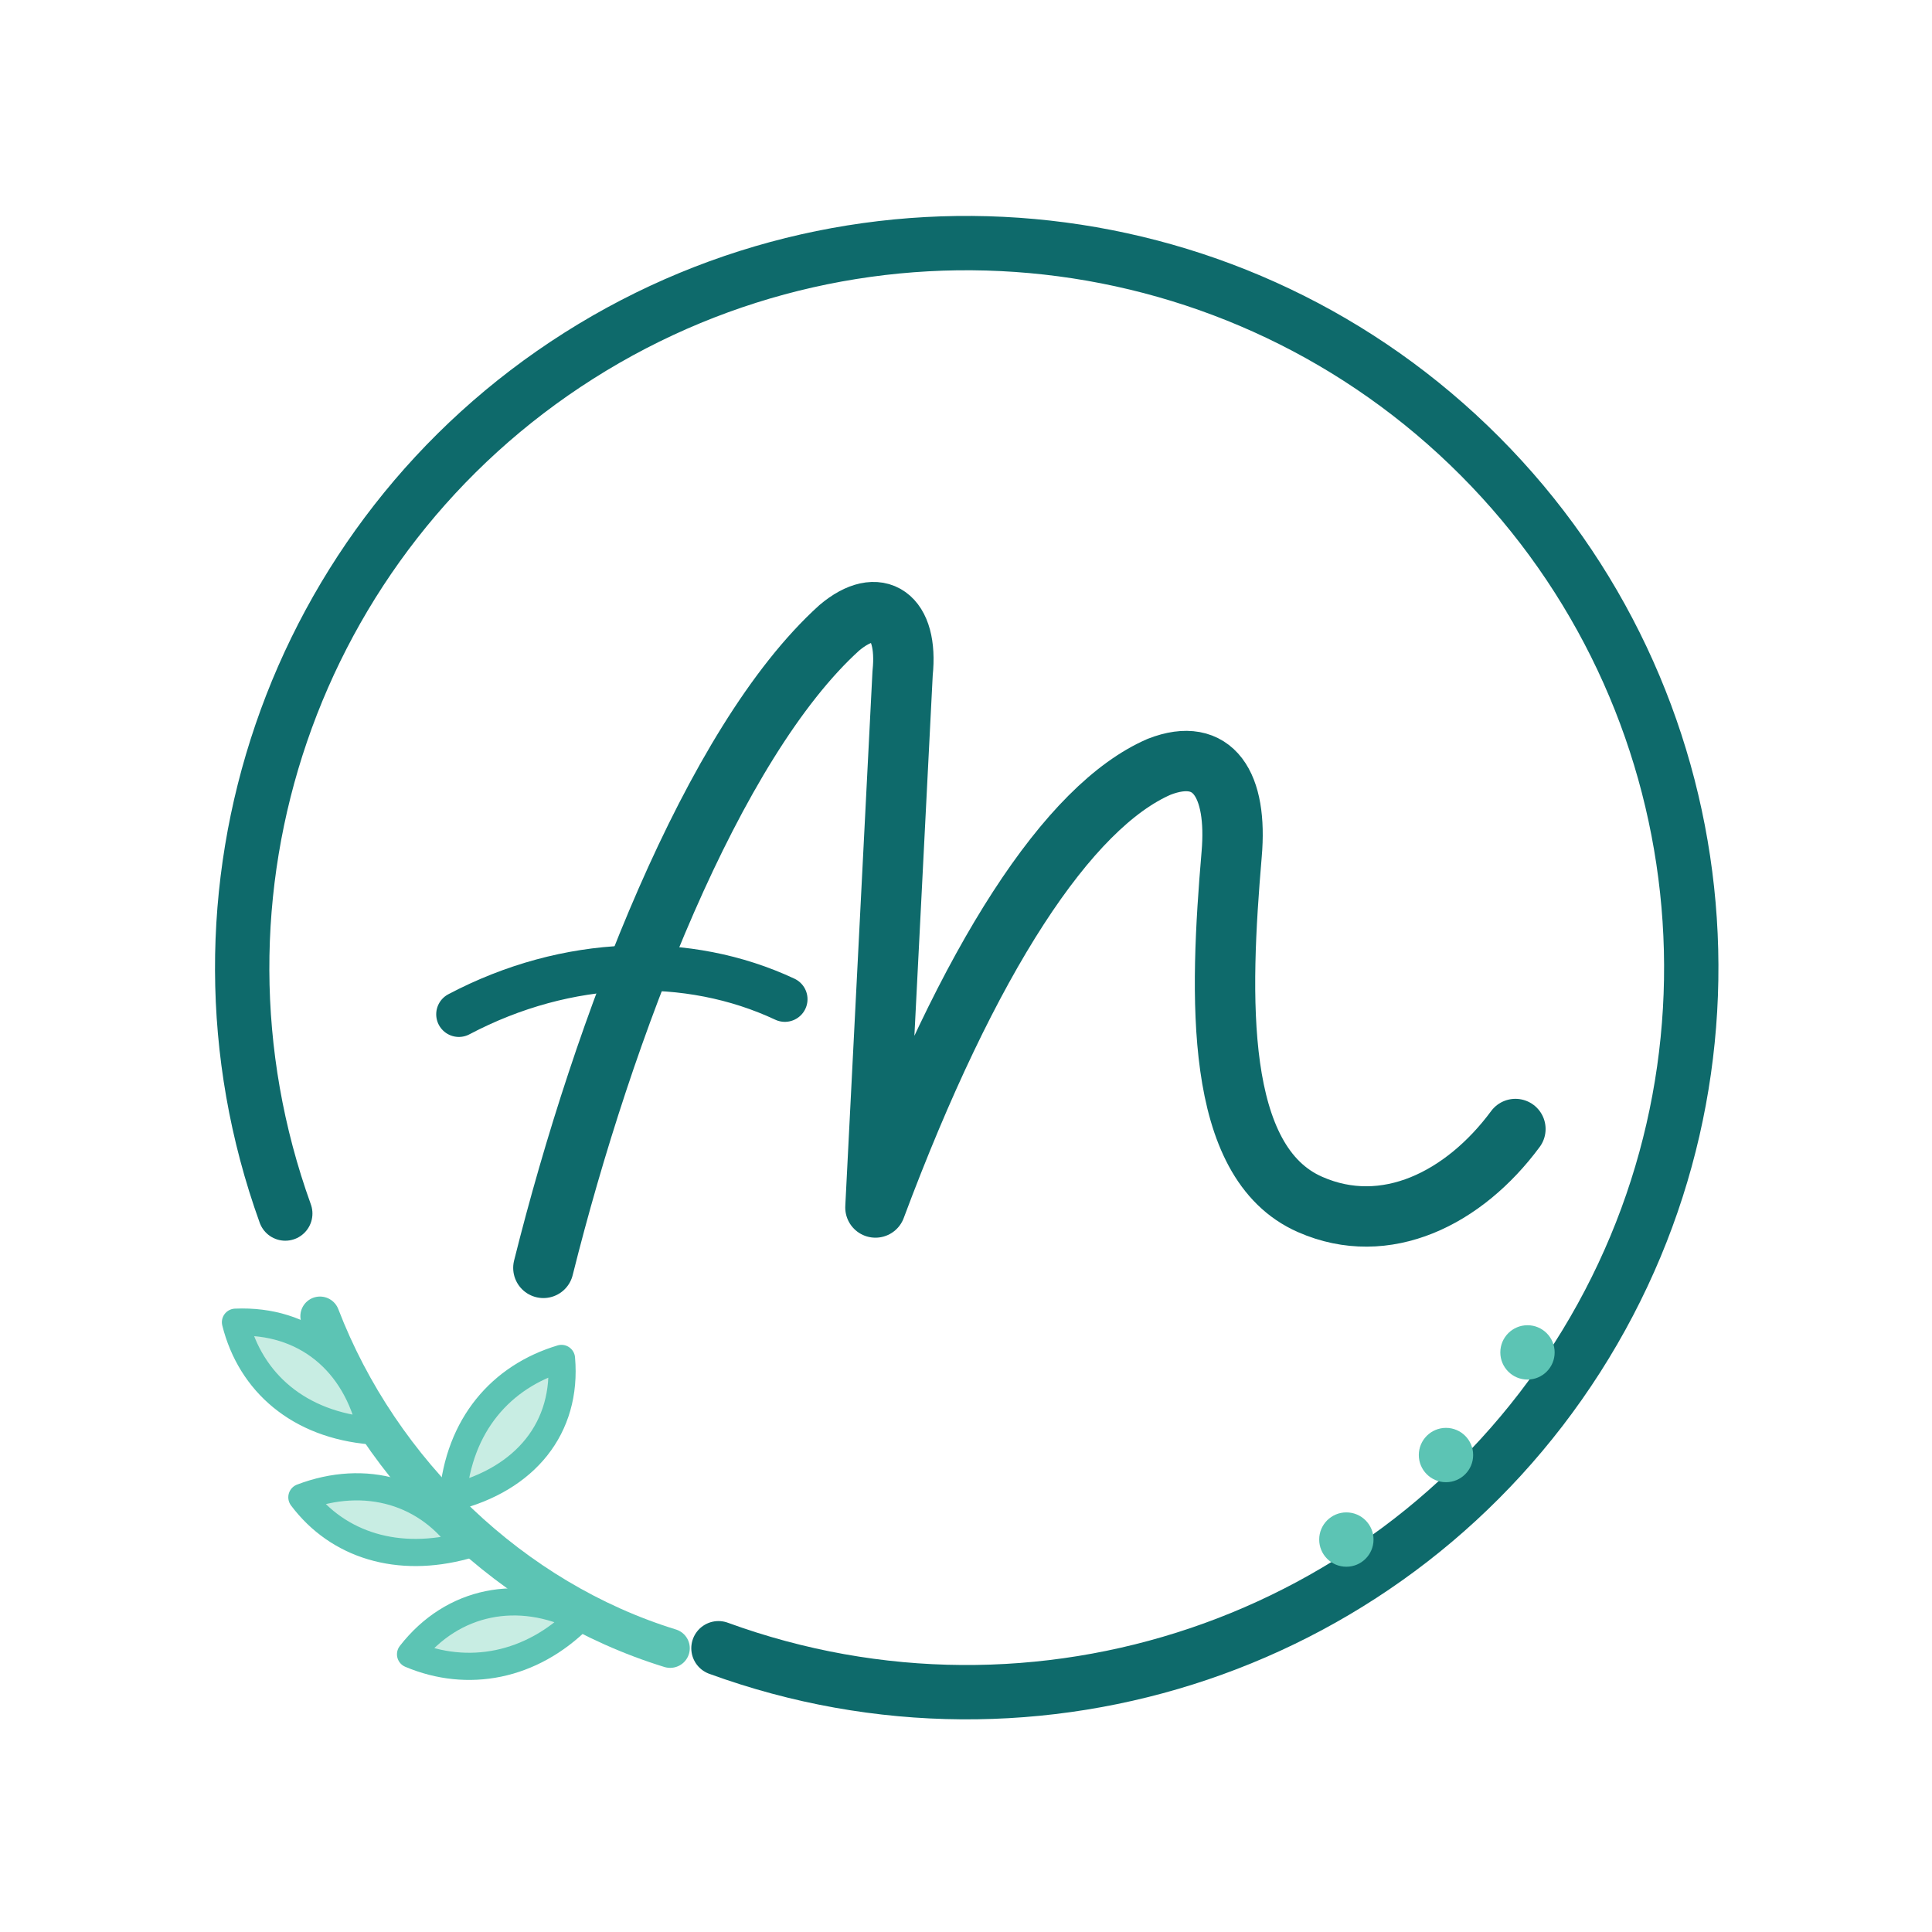
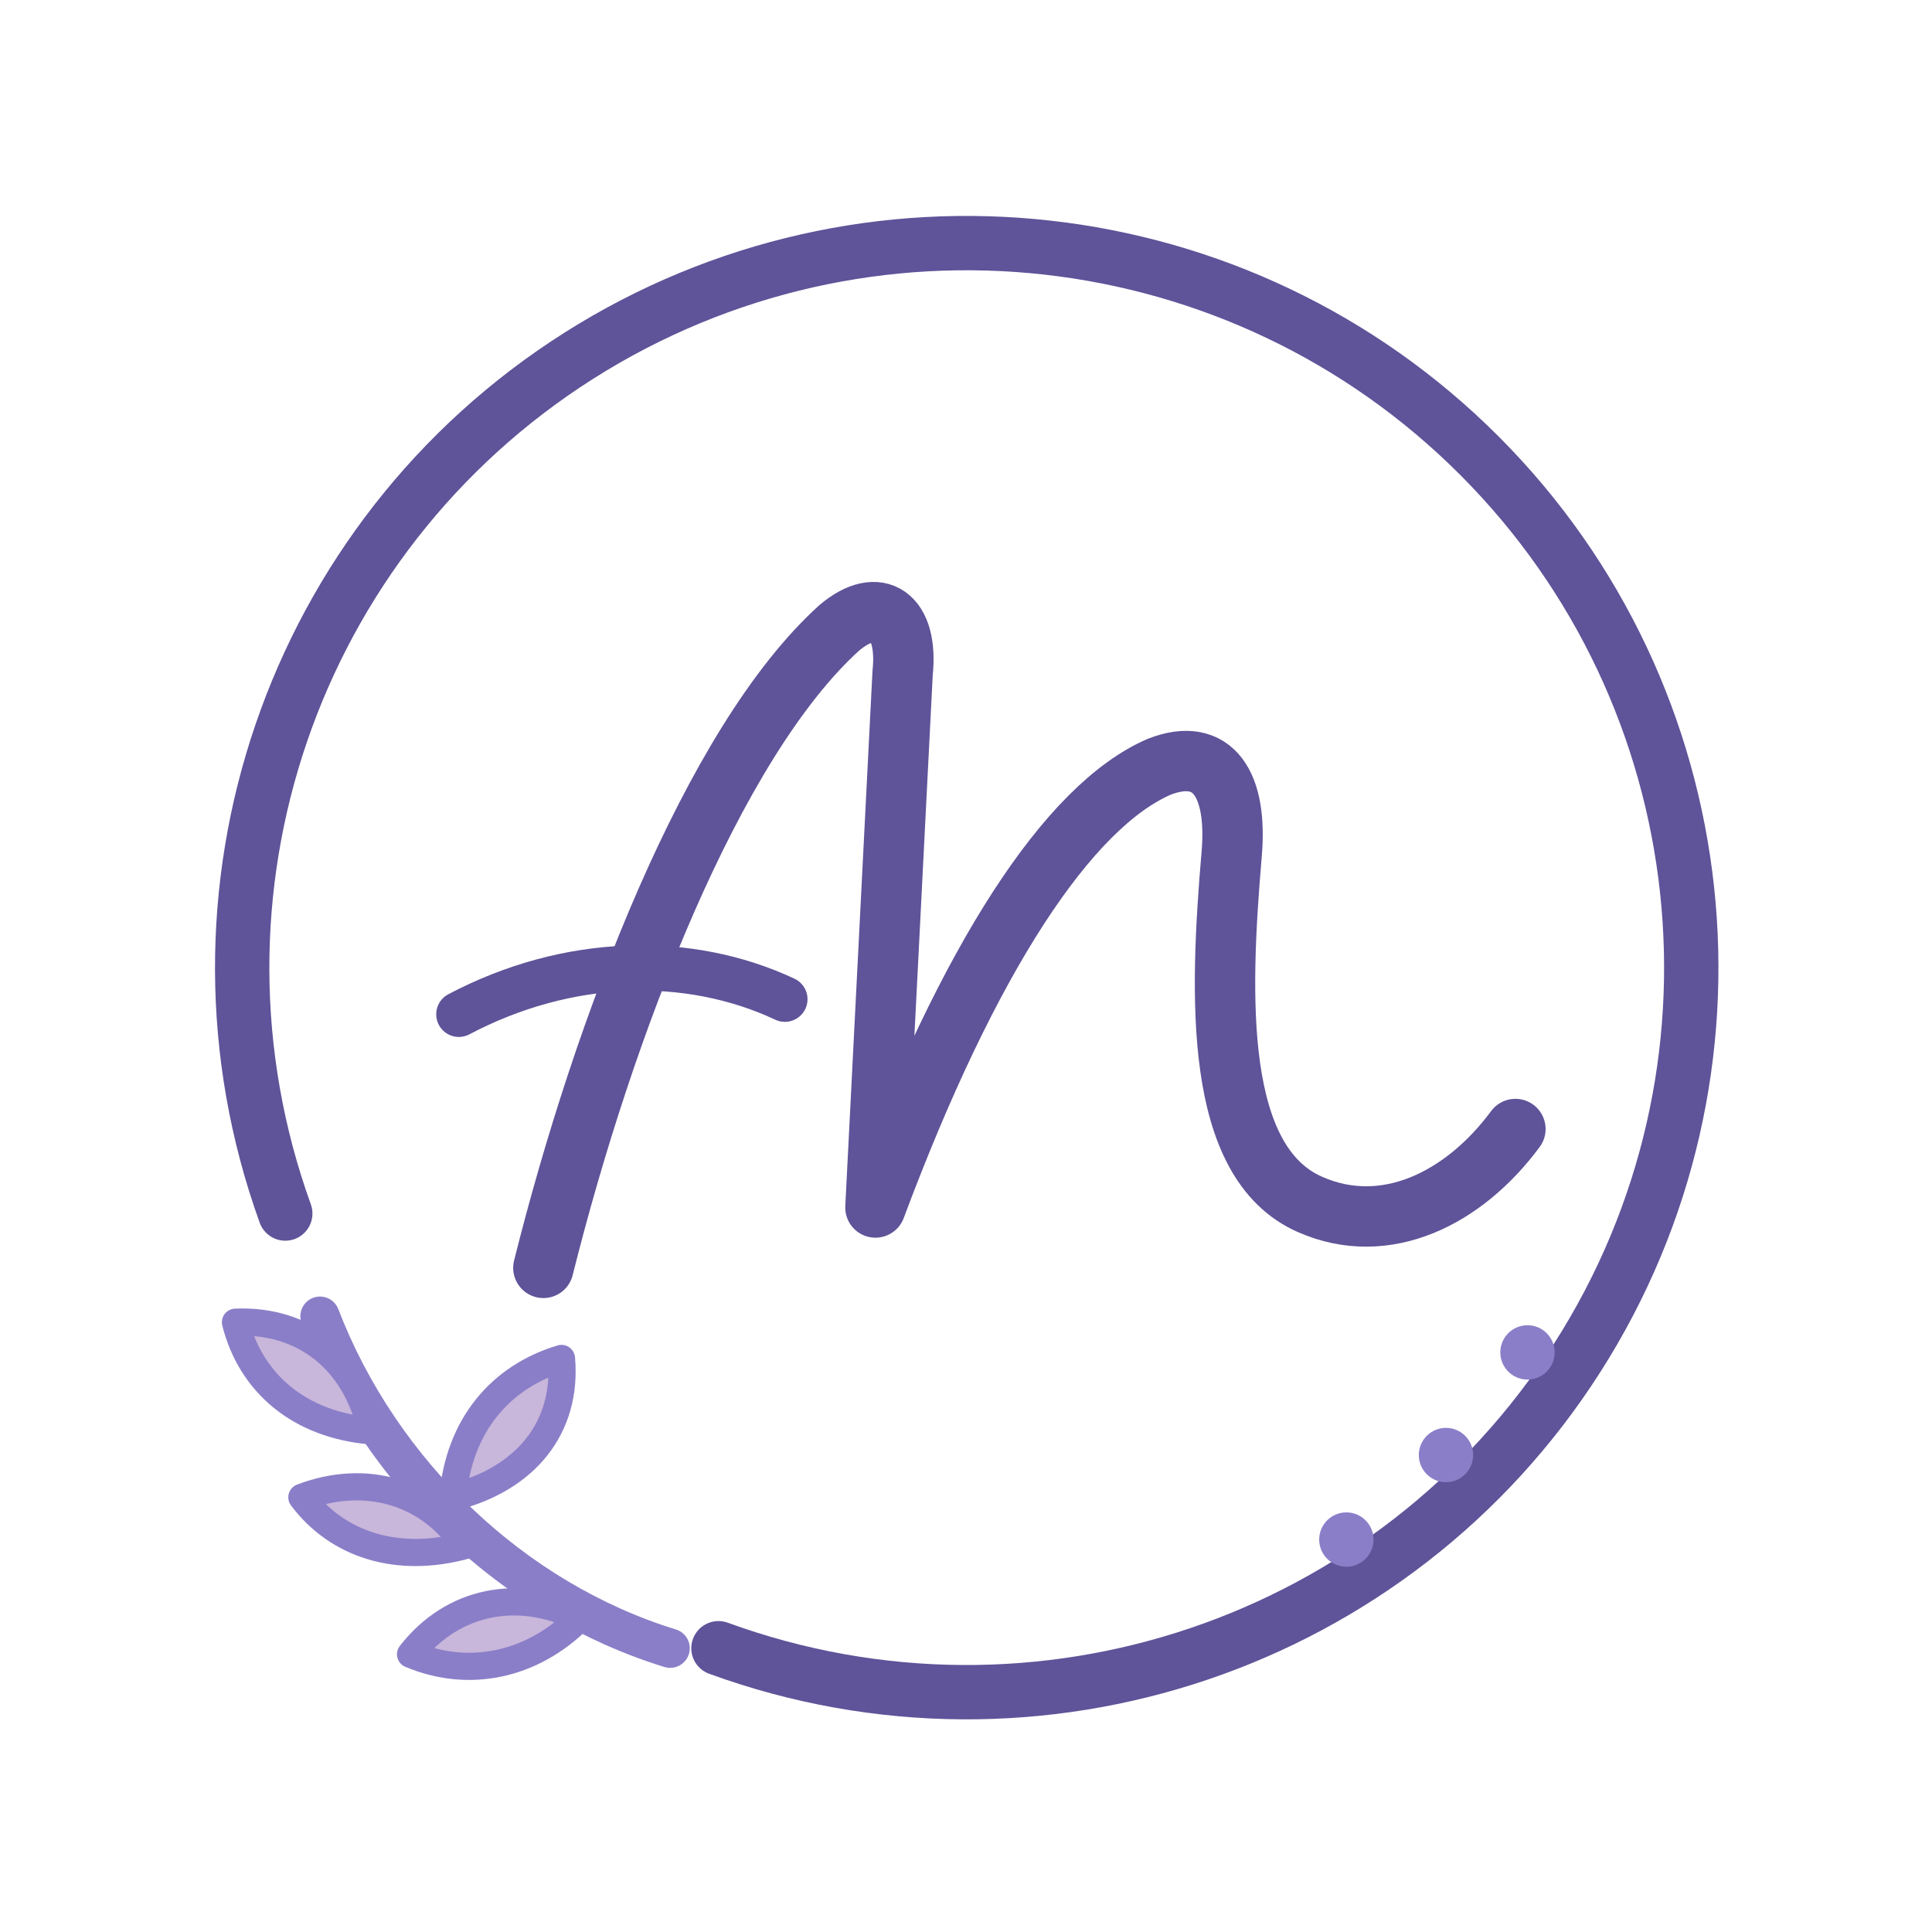
<svg xmlns="http://www.w3.org/2000/svg" viewBox="0 0 64 64" fill="none" stroke-linecap="round" stroke-linejoin="round">
-   <path d="M9.45 40.2A24 24 0 1 1 23.8 54.6" stroke="#0E6A6B" stroke-width="1.8" />
-   <path d="M10.6 43.6c2 5.2 6.4 9.4 11.6 11" stroke="#5CC4B4" stroke-width="1.3" />
-   <path d="M12.3 47.4c-2.4-.2-4-1.6-4.5-3.6 2.3-.1 4 1.3 4.5 3.6ZM15.4 51.2c-2.2.6-4.2 0-5.4-1.6 2.1-.8 4.2-.2 5.4 1.6ZM15 49.6c.2-2.4 1.6-4 3.6-4.6.2 2.3-1.2 4-3.6 4.6ZM19.2 53.6c-1.6 1.6-3.7 2-5.6 1.2 1.4-1.8 3.6-2.2 5.6-1.2Z" fill="#C8EDE3" stroke="#5CC4B4" stroke-width="0.9" />
-   <path d="M15.2 33.6c3.6-1.9 7.6-2 10.8-.5" stroke="#0E6A6B" stroke-width="1.5" />
-   <path d="M18 42C20 34 23.6 24.6 27.8 20.8c1.3-1.1 2.3-.4 2.1 1.5L29 40c3.1-8.3 6.4-13.3 9.4-14.6 1.8-.7 2.6.6 2.4 2.9-.4 4.7-.6 10.2 2.6 11.6 2.5 1.1 5.1-.2 6.8-2.5" stroke="#0E6A6B" stroke-width="2" />
-   <circle cx="50.6" cy="44.8" r="0.9" fill="#5CC4B4" />
-   <circle cx="47.9" cy="48.2" r="0.9" fill="#5CC4B4" />
-   <circle cx="44.6" cy="51" r="0.9" fill="#5CC4B4" />
+   <path d="M9.45 40.2A24 24 0 1 1 23.8 54.6" stroke="#5F5399" stroke-width="1.8" />
+   <path d="M10.6 43.6c2 5.2 6.4 9.4 11.6 11" stroke="#8B7EC8" stroke-width="1.3" />
+   <path d="M12.3 47.4c-2.4-.2-4-1.6-4.5-3.6 2.3-.1 4 1.3 4.5 3.6ZM15.4 51.2c-2.2.6-4.2 0-5.4-1.6 2.1-.8 4.2-.2 5.4 1.6ZM15 49.6c.2-2.4 1.6-4 3.6-4.6.2 2.3-1.2 4-3.6 4.6ZM19.2 53.6c-1.6 1.6-3.7 2-5.6 1.2 1.4-1.8 3.6-2.2 5.6-1.2Z" fill="#C8B6DB" stroke="#8B7EC8" stroke-width="0.9" />
+   <path d="M15.2 33.6c3.6-1.9 7.6-2 10.8-.5" stroke="#5F5399" stroke-width="1.5" />
+   <path d="M18 42C20 34 23.6 24.6 27.8 20.8c1.3-1.1 2.3-.4 2.1 1.5L29 40c3.1-8.3 6.4-13.3 9.4-14.6 1.8-.7 2.6.6 2.4 2.9-.4 4.7-.6 10.2 2.6 11.6 2.5 1.1 5.1-.2 6.8-2.5" stroke="#5F5399" stroke-width="2" />
+   <circle cx="50.6" cy="44.8" r="0.9" fill="#8B7EC8" />
+   <circle cx="47.9" cy="48.2" r="0.9" fill="#8B7EC8" />
+   <circle cx="44.6" cy="51" r="0.9" fill="#8B7EC8" />
</svg>
